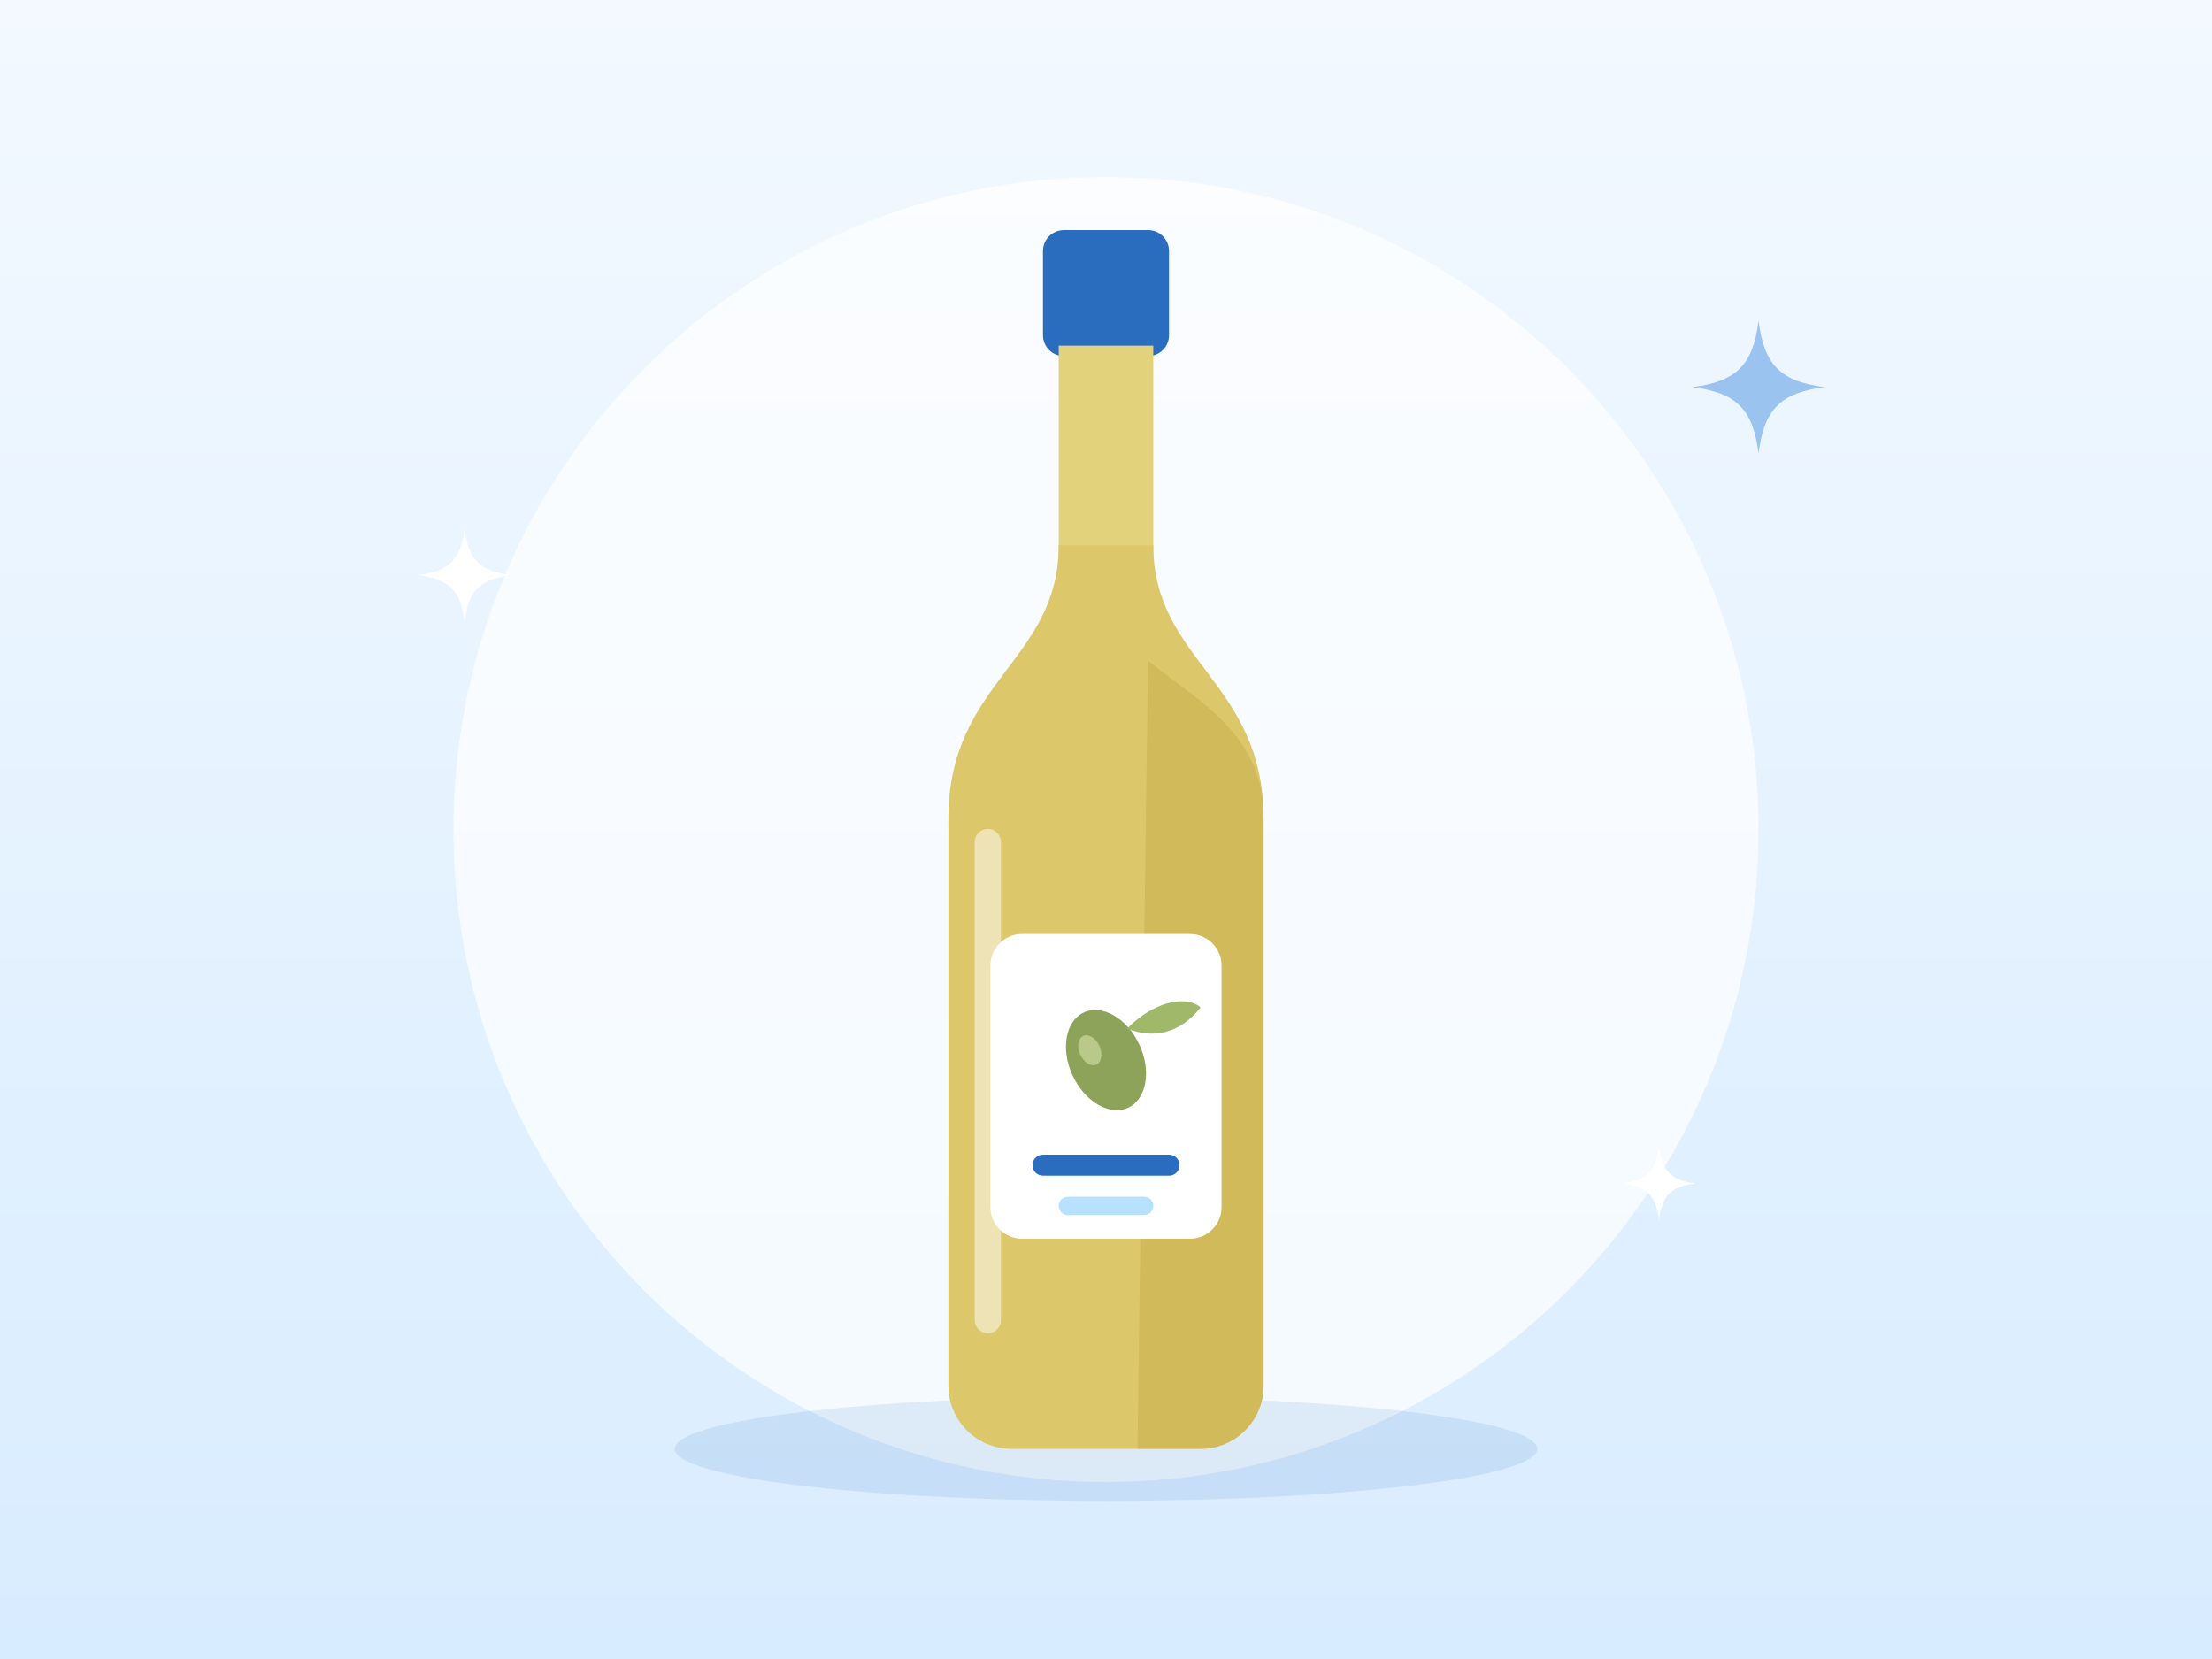
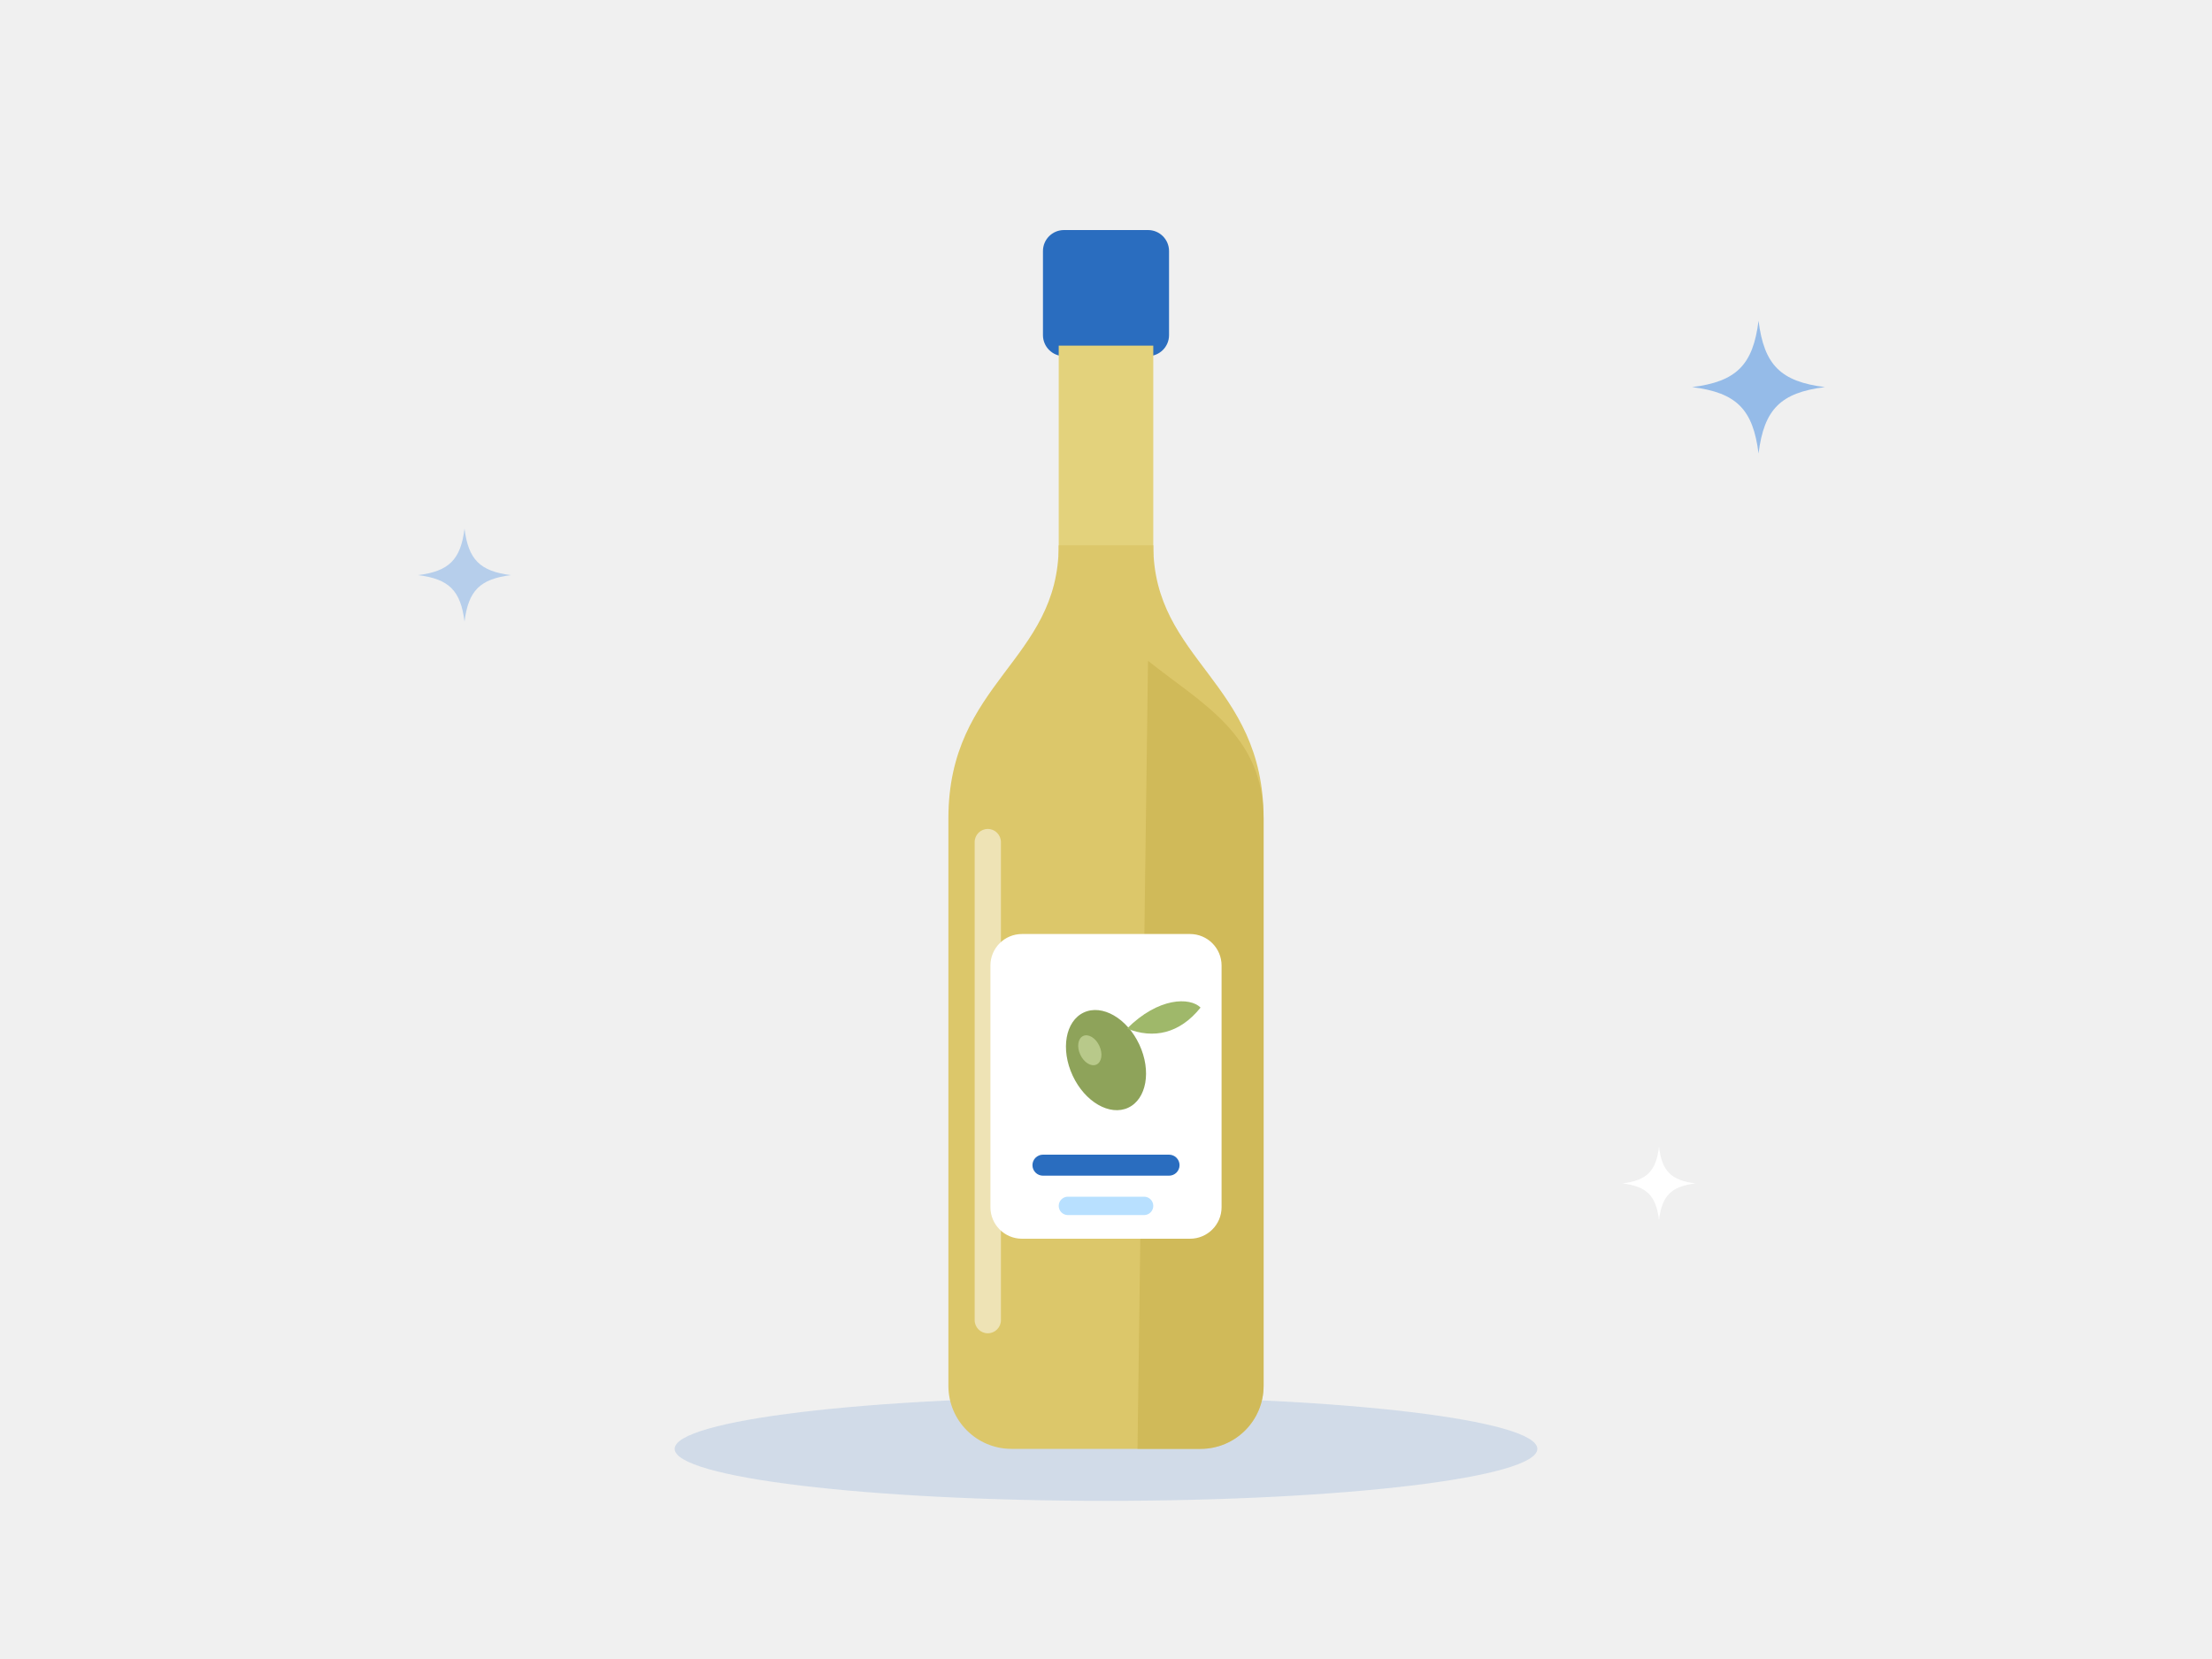
<svg xmlns="http://www.w3.org/2000/svg" viewBox="0 0 400 300" width="400" height="300">
-   <defs>
-     <linearGradient id="bg" x1="0" y1="0" x2="0" y2="1">
-       <stop offset="0" stop-color="#f3f9ff" />
-       <stop offset="1" stop-color="#d8ecff" />
-     </linearGradient>
-   </defs>
-   <rect width="400" height="300" fill="url(#bg)" />
-   <circle cx="200" cy="150" r="118" fill="#fff" opacity=".7" />
-   <ellipse cx="200" cy="262" rx="78" ry="9.4" fill="#2a6dbf" opacity="0.12" />
+   <ellipse cx="200" cy="262" rx="78" ry="9.4" fill="#2a6dbf" opacity="0.16" />
  <g transform="translate(200 262) scale(0.95)">
    <rect x="-12" y="-232" width="24" height="24" rx="4" fill="#2a6dbf" />
    <rect x="-9" y="-210" width="18" height="40" fill="#e3d27c" />
    <path fill="#dcc76a" d="M-9-172c0 22-21 26-21 52v108a12 12 0 0 0 12 12h36a12 12 0 0 0 12-12v-108c0-26-21-30-21-52z" />
    <path fill="#c7ae4a" opacity=".55" d="M8-150c10 8 22 14 22 30v108a12 12 0 0 1-12 12H6z" />
    <rect x="-25" y="-118" width="5" height="96" rx="2.5" fill="#fff" opacity=".5" />
    <rect x="-22" y="-98" width="44" height="58" rx="6" fill="#fff" />
    <g transform="translate(0 -74) rotate(-25)">
      <ellipse rx="7" ry="10" fill="#8ea35a" />
      <ellipse cx="-2" cy="-3" rx="2" ry="3" fill="#b8c98a" />
    </g>
    <path fill="#9fb86a" d="M4-80c6-6 12-6 14-4-4 5-9 6-14 4z" />
    <rect x="-14" y="-56" width="28" height="4" rx="2" fill="#2a6dbf" />
    <rect x="-9" y="-48" width="18" height="3.5" rx="1.75" fill="#b8e0ff" />
  </g>
  <g transform="translate(318 70) scale(1)">
-     <path fill="#4a90e2" opacity="0.5" d="M0-12C1-4 4-1 12 0 4 1 1 4 0 12-1 4-4 1-12 0-4-1-1-4 0-12z" />
+     <path fill="#4a90e2" opacity="0.55" d="M0-12C1-4 4-1 12 0 4 1 1 4 0 12-1 4-4 1-12 0-4-1-1-4 0-12z" />
  </g>
  <g transform="translate(84 104) scale(0.7)">
-     <path fill="#fff" opacity="1" d="M0-12C1-4 4-1 12 0 4 1 1 4 0 12-1 4-4 1-12 0-4-1-1-4 0-12z" />
+     <path fill="#4a90e2" opacity="0.35" d="M0-12C1-4 4-1 12 0 4 1 1 4 0 12-1 4-4 1-12 0-4-1-1-4 0-12z" />
  </g>
  <g transform="translate(300 214) scale(0.55)">
    <path fill="#fff" opacity="1" d="M0-12C1-4 4-1 12 0 4 1 1 4 0 12-1 4-4 1-12 0-4-1-1-4 0-12z" />
  </g>
</svg>
